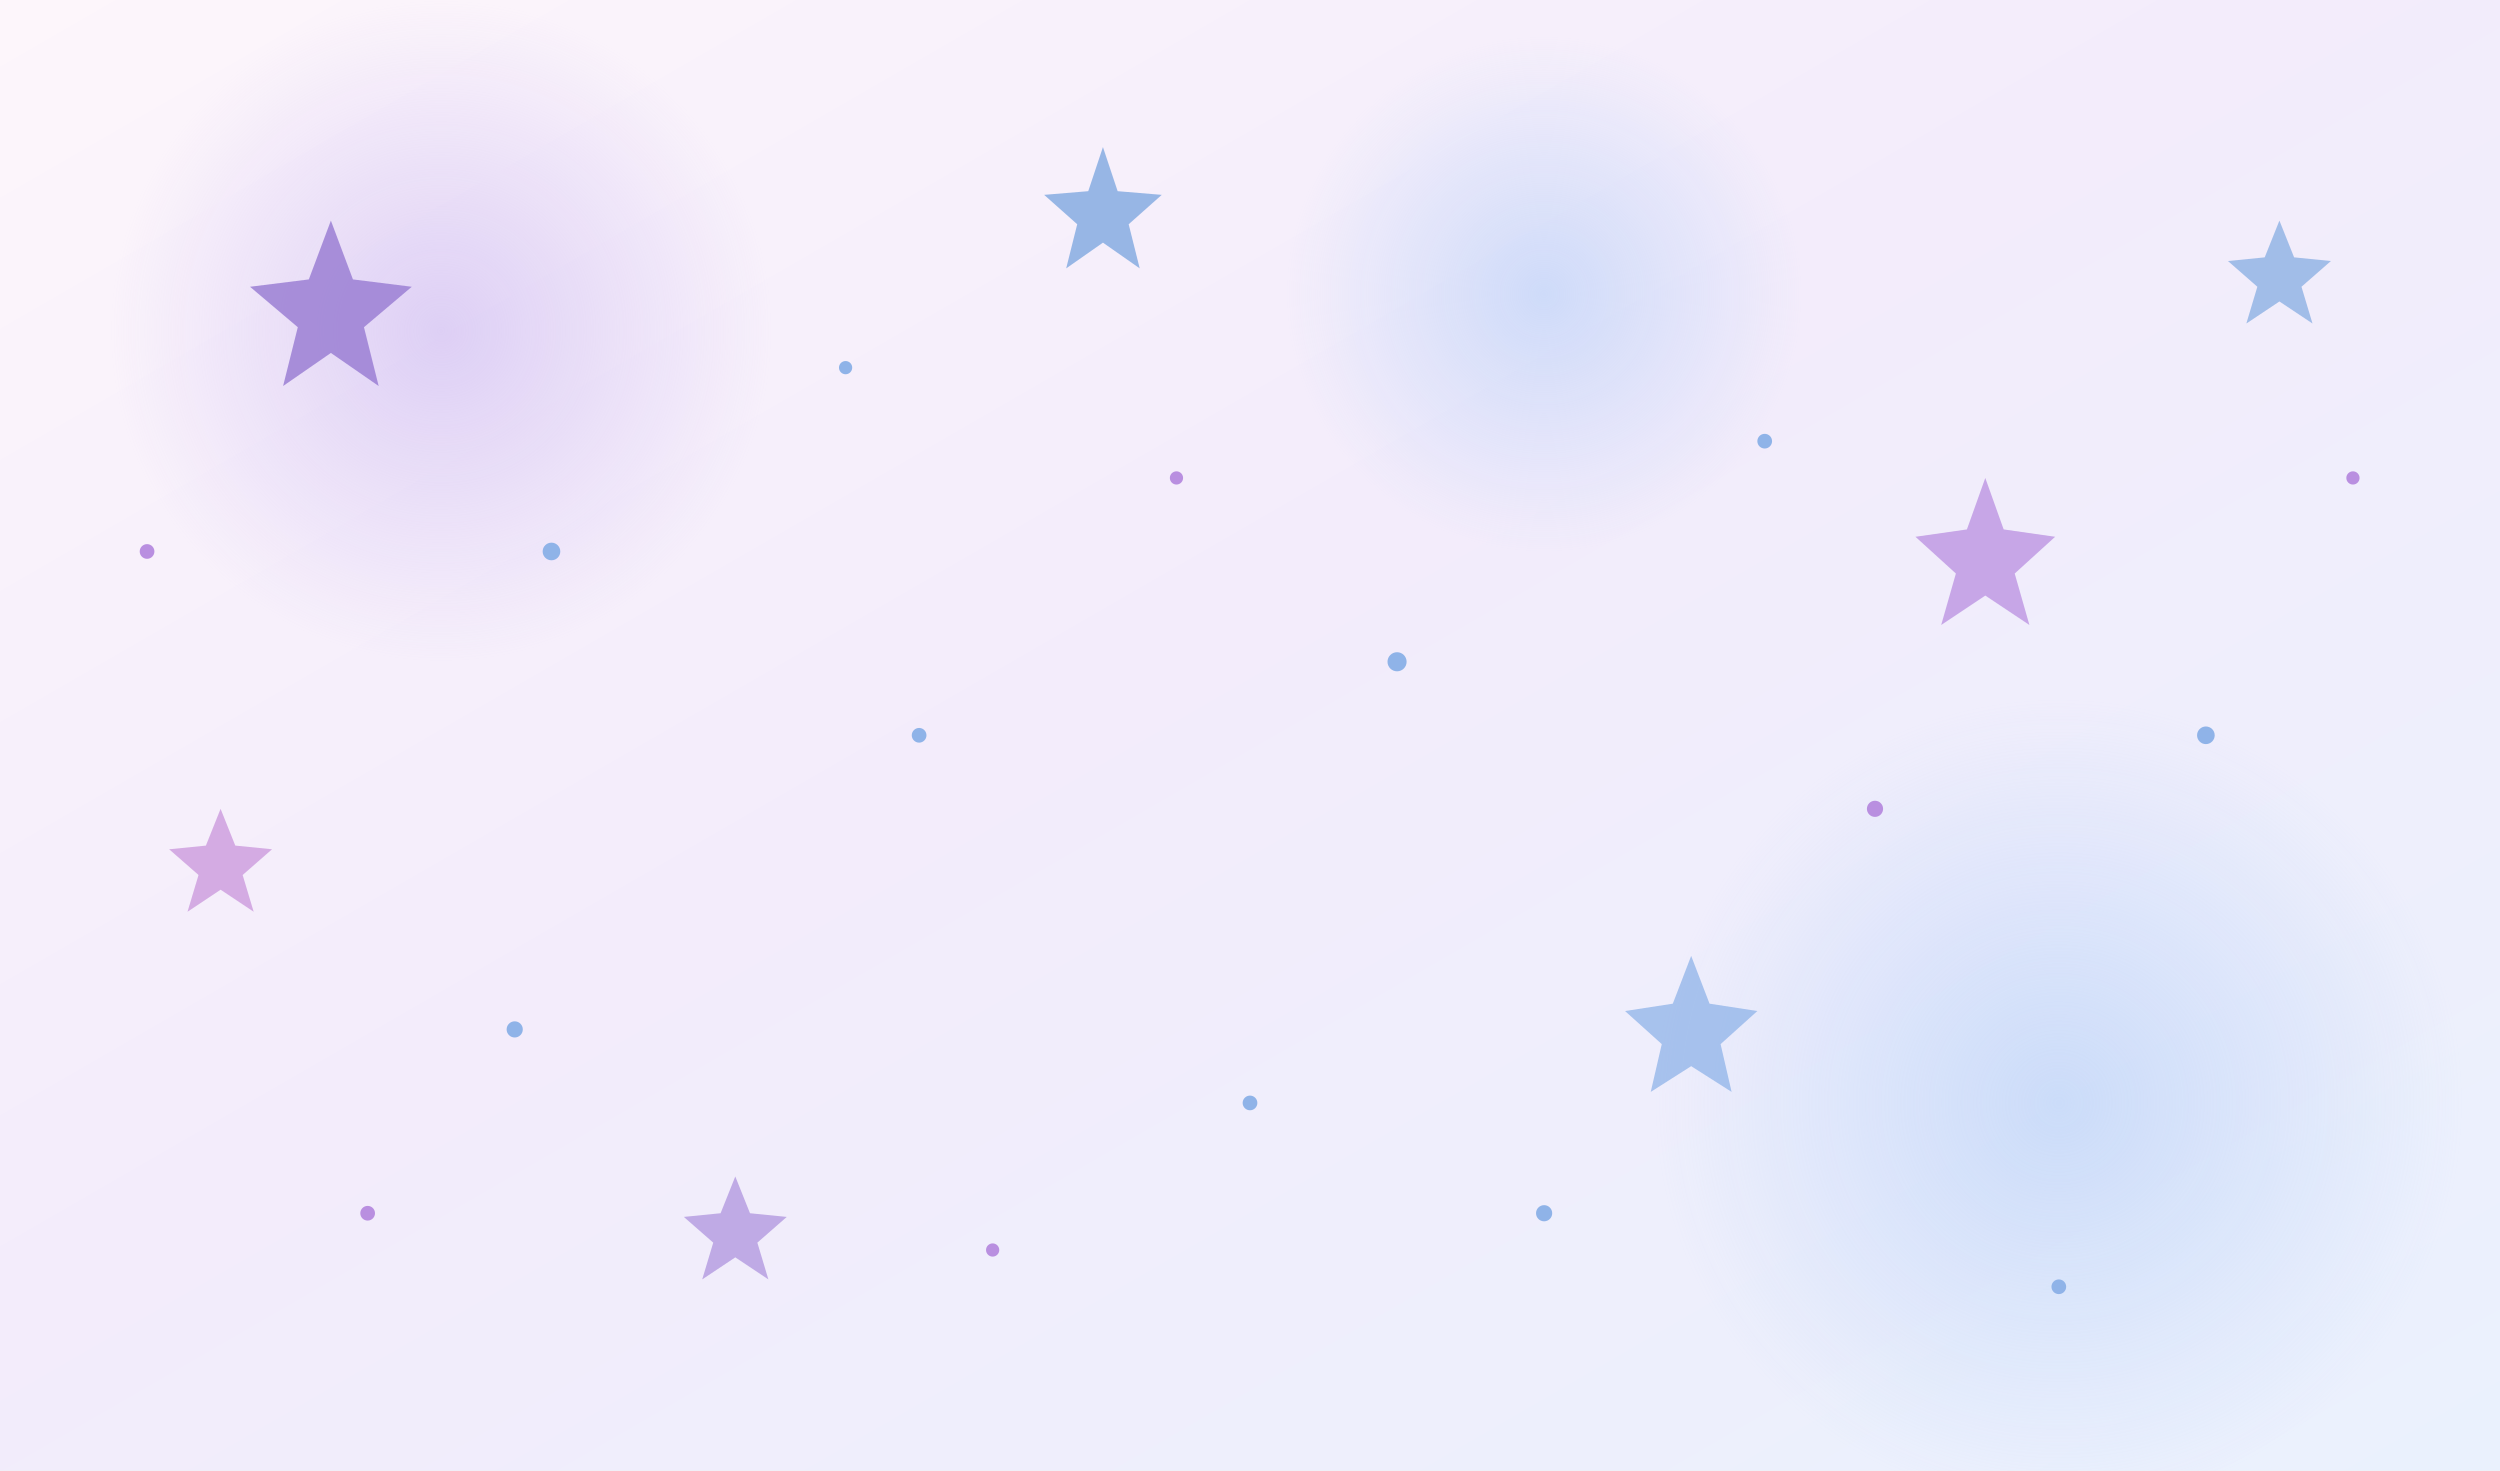
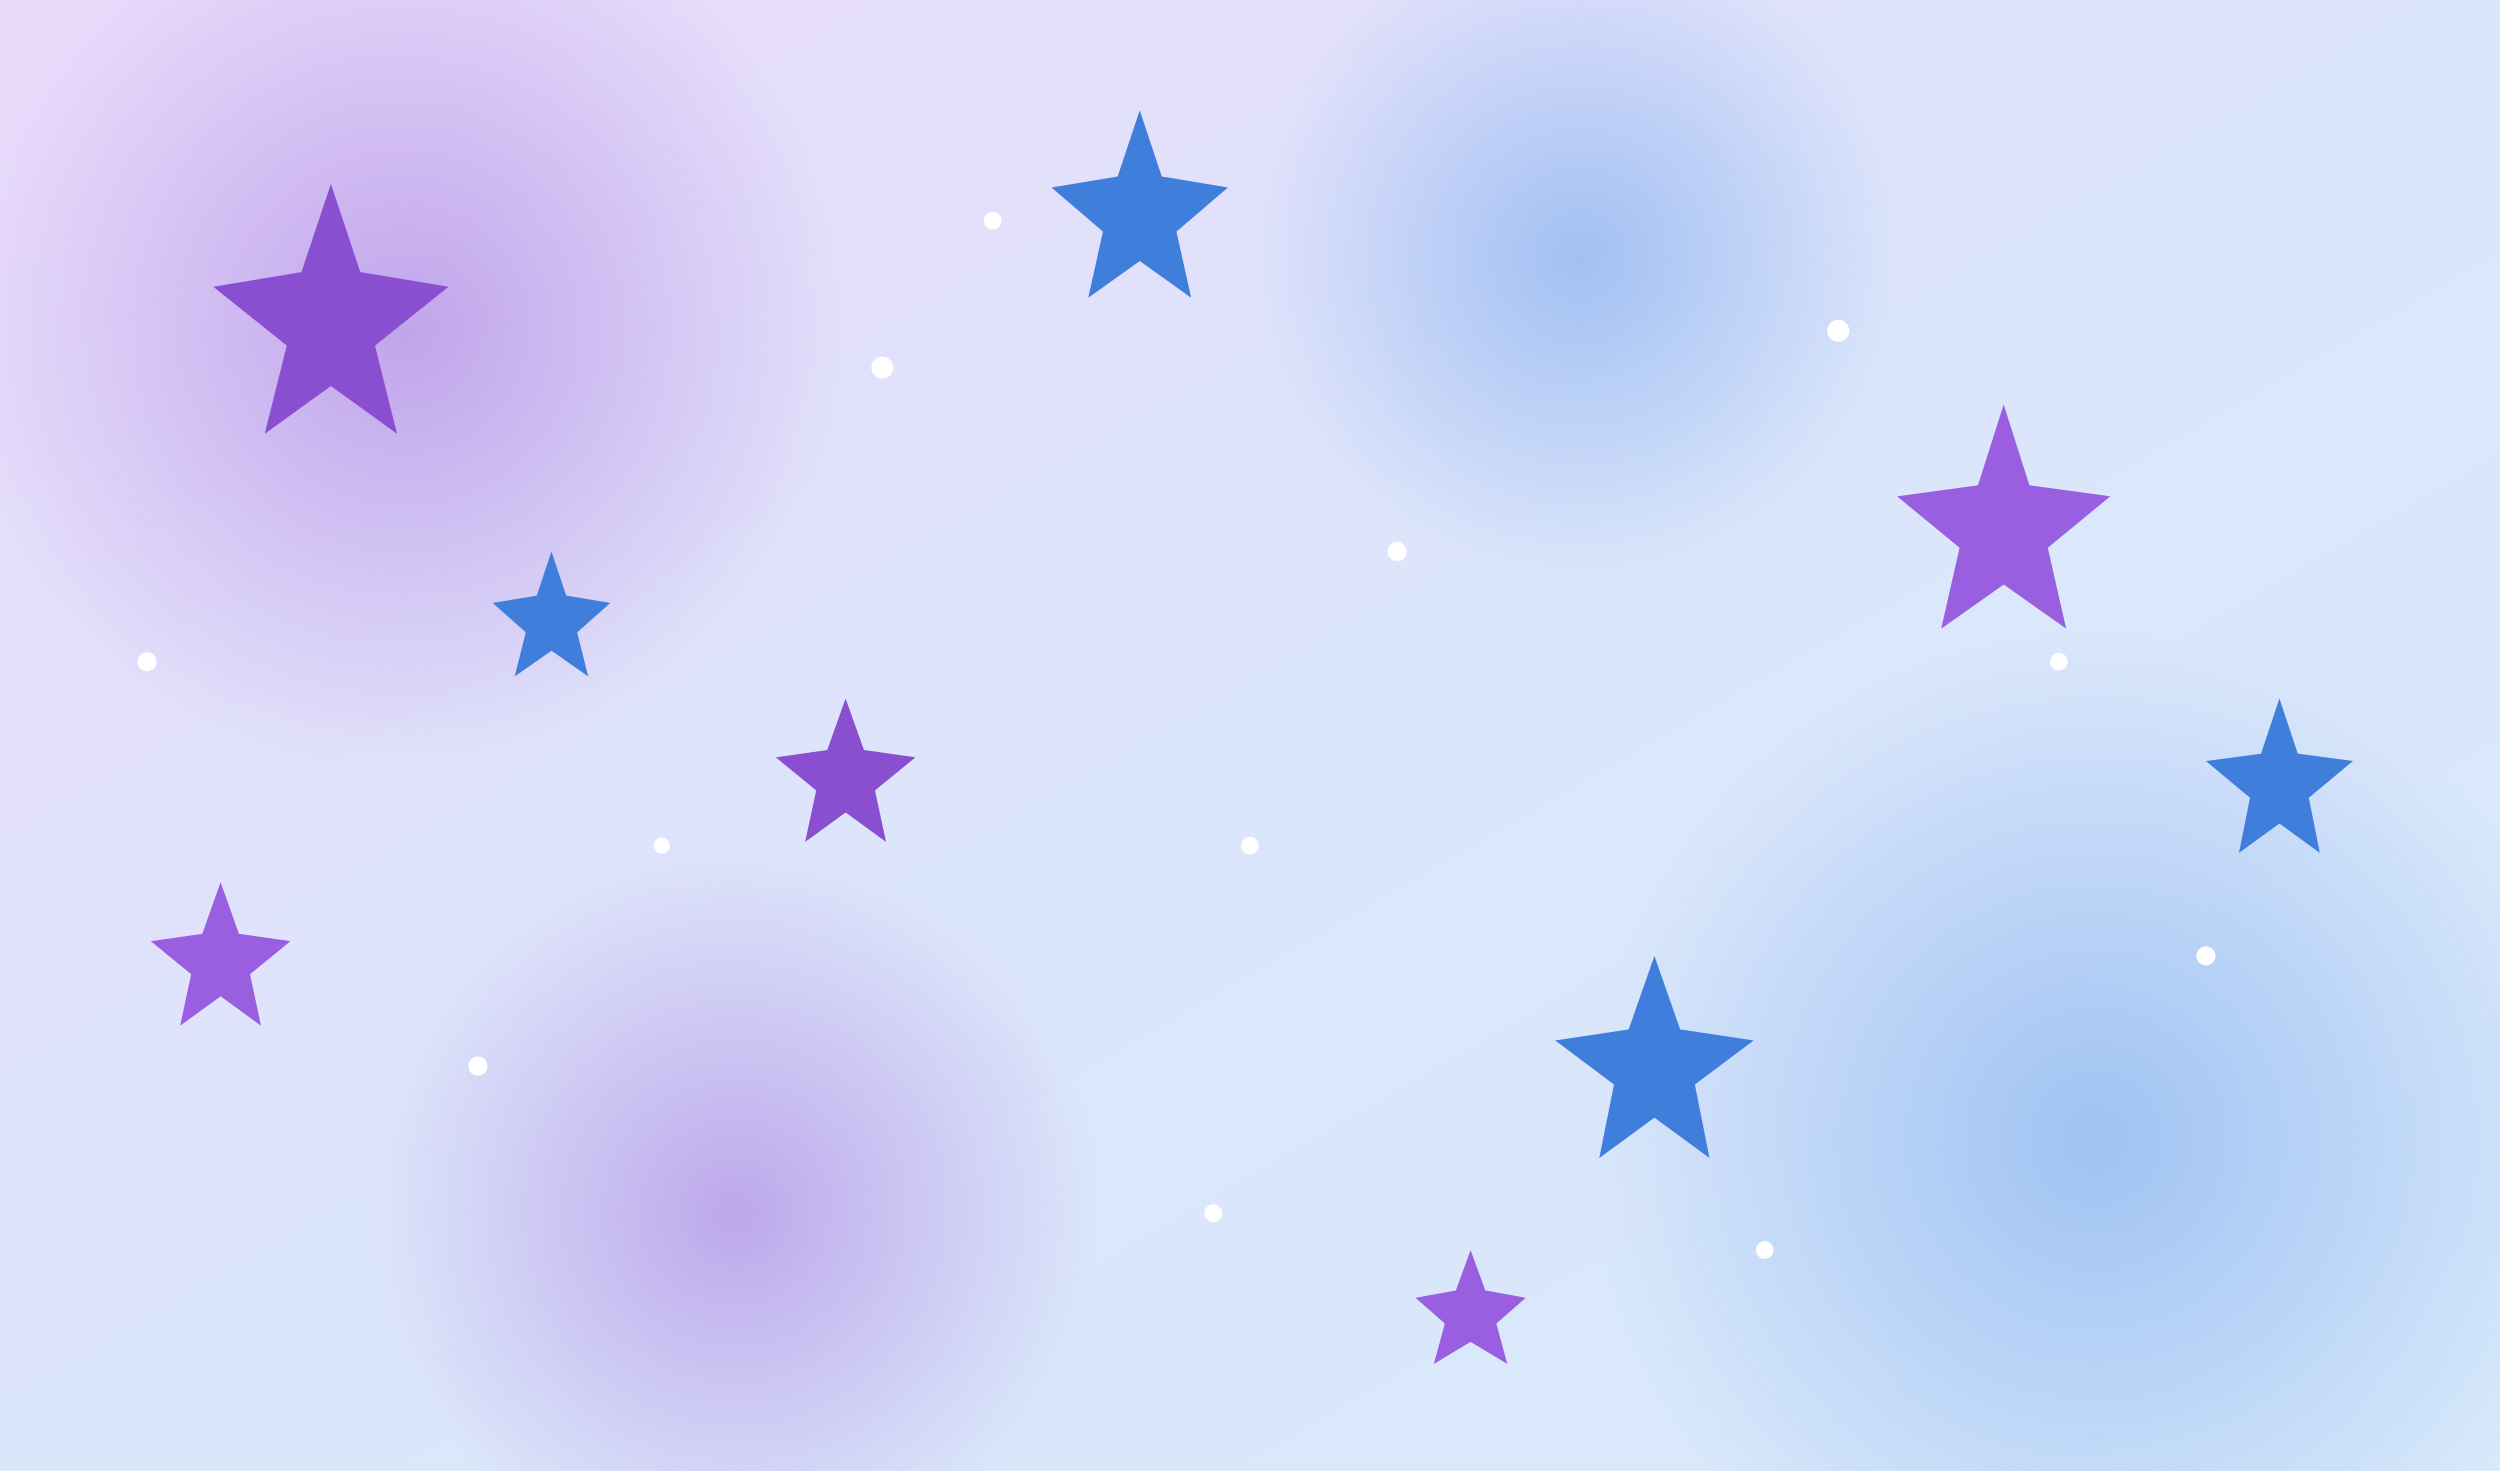
<svg xmlns="http://www.w3.org/2000/svg" width="1360" height="800" viewBox="0 0 680 400">
  <defs>
-     <linearGradient id="bgGrad" x1="0%" y1="0%" x2="100%" y2="100%">
-       <stop offset="0%" stop-color="#fdf6fb" />
-       <stop offset="45%" stop-color="#f3ecfb" />
-       <stop offset="100%" stop-color="#eaf1fd" />
+     <linearGradient id="bgGrad2" x1="0%" y1="0%" x2="100%" y2="100%">
+       <stop offset="0%" stop-color="#e9d9fb" />
+       <stop offset="50%" stop-color="#dce6fb" />
+       <stop offset="100%" stop-color="#d7e9fb" />
    </linearGradient>
-     <radialGradient id="glow1" cx="50%" cy="50%" r="50%">
-       <stop offset="0%" stop-color="#c7b3f0" stop-opacity="0.55" />
-       <stop offset="100%" stop-color="#c7b3f0" stop-opacity="0" />
+     <radialGradient id="glowA" cx="50%" cy="50%" r="50%">
+       <stop offset="0%" stop-color="#a97ee0" stop-opacity="0.6" />
+       <stop offset="100%" stop-color="#a97ee0" stop-opacity="0" />
    </radialGradient>
-     <radialGradient id="glow2" cx="50%" cy="50%" r="50%">
-       <stop offset="0%" stop-color="#a9c9f7" stop-opacity="0.5" />
-       <stop offset="100%" stop-color="#a9c9f7" stop-opacity="0" />
+     <radialGradient id="glowB" cx="50%" cy="50%" r="50%">
+       <stop offset="0%" stop-color="#6fa3ec" stop-opacity="0.55" />
+       <stop offset="100%" stop-color="#6fa3ec" stop-opacity="0" />
    </radialGradient>
  </defs>
-   <rect x="0" y="0" width="680" height="400" fill="url(#bgGrad)" />
-   <circle cx="120" cy="90" r="90" fill="url(#glow1)" />
-   <circle cx="560" cy="300" r="110" fill="url(#glow2)" />
-   <circle cx="420" cy="80" r="70" fill="url(#glow2)" />
-   <g fill="#9b7fd4" opacity="0.85">
-     <path d="M90 60 L96 76 L112 78 L99 89 L103 105 L90 96 L77 105 L81 89 L68 78 L84 76 Z" />
+   <rect x="0" y="0" width="680" height="400" fill="url(#bgGrad2)" />
+   <circle cx="110" cy="90" r="120" fill="url(#glowA)" />
+   <circle cx="570" cy="310" r="140" fill="url(#glowB)" />
+   <circle cx="430" cy="70" r="90" fill="url(#glowB)" />
+   <circle cx="200" cy="330" r="100" fill="url(#glowA)" />
+   <g fill="#8a4fd1">
+     <path d="M90 50 L98 74 L122 78 L102 94 L108 118 L90 105 L72 118 L78 94 L58 78 L82 74 Z" />
  </g>
-   <g fill="#7fa8e0" opacity="0.8">
-     <path d="M300 40 L304 52 L316 53 L307 61 L310 73 L300 66 L290 73 L293 61 L284 53 L296 52 Z" />
+   <g fill="#3f7fdb">
+     <path d="M310 30 L316 48 L334 51 L320 63 L324 81 L310 71 L296 81 L300 63 L286 51 L304 48 Z" />
  </g>
-   <g fill="#b98fe0" opacity="0.75">
-     <path d="M540 130 L545 144 L559 146 L548 156 L552 170 L540 162 L528 170 L532 156 L521 146 L535 144 Z" />
+   <g fill="#9a5fe0">
+     <path d="M545 110 L552 132 L574 135 L557 149 L562 171 L545 159 L528 171 L533 149 L516 135 L538 132 Z" />
  </g>
-   <g fill="#7fa8e0" opacity="0.7">
-     <path d="M620 60 L624 70 L634 71 L626 78 L629 88 L620 82 L611 88 L614 78 L606 71 L616 70 Z" />
+   <g fill="#3f7fdb">
+     <path d="M620 190 L625 205 L640 207 L628 217 L631 232 L620 224 L609 232 L612 217 L600 207 L615 205 Z" />
  </g>
-   <g fill="#c68fd9" opacity="0.7">
-     <path d="M60 220 L64 230 L74 231 L66 238 L69 248 L60 242 L51 248 L54 238 L46 231 L56 230 Z" />
+   <g fill="#9a5fe0">
+     <path d="M60 240 L65 254 L79 256 L68 265 L71 279 L60 271 L49 279 L52 265 L41 256 L55 254 Z" />
  </g>
-   <g fill="#8fb3e8" opacity="0.75">
-     <path d="M460 260 L465 273 L478 275 L468 284 L471 297 L460 290 L449 297 L452 284 L442 275 L455 273 Z" />
+   <g fill="#3f7fdb">
+     <path d="M450 260 L457 280 L477 283 L461 295 L465 315 L450 304 L435 315 L439 295 L423 283 L443 280 Z" />
  </g>
-   <g fill="#a486d9" opacity="0.65">
-     <path d="M200 320 L204 330 L214 331 L206 338 L209 348 L200 342 L191 348 L194 338 L186 331 L196 330 Z" />
+   <g fill="#8a4fd1">
+     <path d="M230 190 L235 204 L249 206 L238 215 L241 229 L230 221 L219 229 L222 215 L211 206 L225 204 Z" />
  </g>
-   <g fill="#8fb3e8">
-     <circle cx="150" cy="150" r="2.4" />
-     <circle cx="250" cy="200" r="2" />
-     <circle cx="380" cy="180" r="2.6" />
-     <circle cx="480" cy="120" r="2" />
-     <circle cx="600" cy="200" r="2.4" />
-     <circle cx="340" cy="300" r="2" />
-     <circle cx="140" cy="280" r="2.2" />
-     <circle cx="560" cy="350" r="2" />
-     <circle cx="230" cy="100" r="1.8" />
-     <circle cx="420" cy="330" r="2.2" />
+   <g fill="#3f7fdb">
+     <path d="M150 150 L154 162 L166 164 L157 172 L160 184 L150 177 L140 184 L143 172 L134 164 L146 162 Z" />
  </g>
-   <g fill="#b98fe0">
-     <circle cx="100" cy="330" r="2" />
-     <circle cx="320" cy="130" r="1.8" />
-     <circle cx="510" cy="220" r="2.2" />
-     <circle cx="640" cy="130" r="1.8" />
-     <circle cx="40" cy="150" r="2" />
-     <circle cx="270" cy="340" r="1.8" />
+   <g fill="#9a5fe0">
+     <path d="M400 340 L404 351 L415 353 L407 360 L410 371 L400 365 L390 371 L393 360 L385 353 L396 351 Z" />
+   </g>
+   <g fill="#ffffff">
+     <circle cx="240" cy="100" r="3" />
+     <circle cx="380" cy="150" r="2.6" />
+     <circle cx="500" cy="90" r="3" />
+     <circle cx="600" cy="260" r="2.6" />
+     <circle cx="340" cy="230" r="2.4" />
+     <circle cx="130" cy="290" r="2.6" />
+     <circle cx="480" cy="340" r="2.4" />
+     <circle cx="270" cy="60" r="2.4" />
+     <circle cx="40" cy="180" r="2.6" />
+     <circle cx="560" cy="180" r="2.4" />
+     <circle cx="180" cy="230" r="2.2" />
+     <circle cx="330" cy="330" r="2.4" />
  </g>
</svg>
